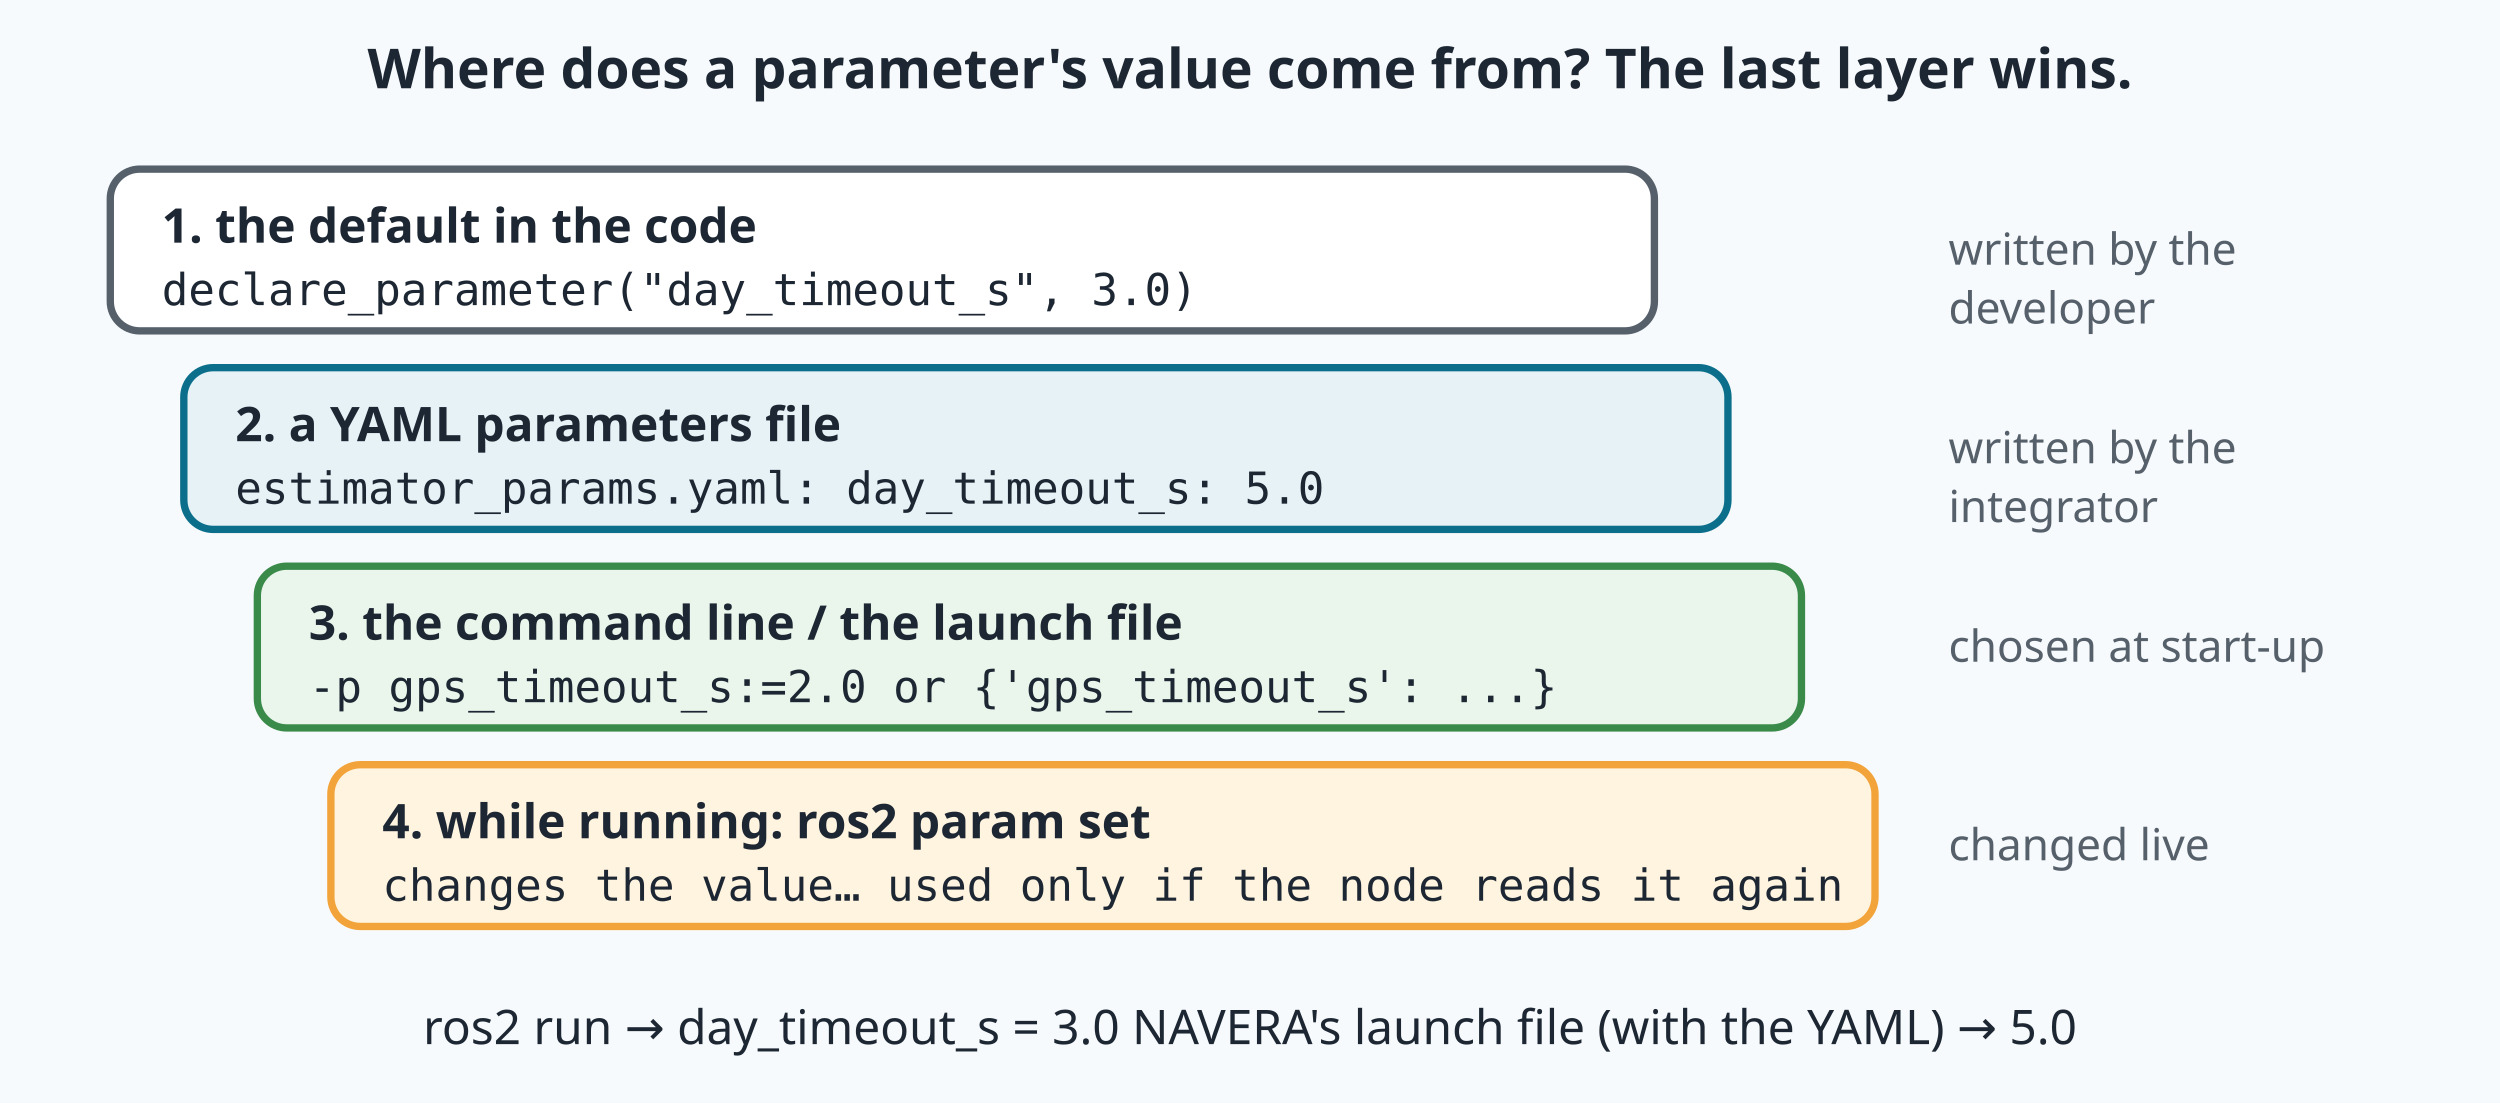
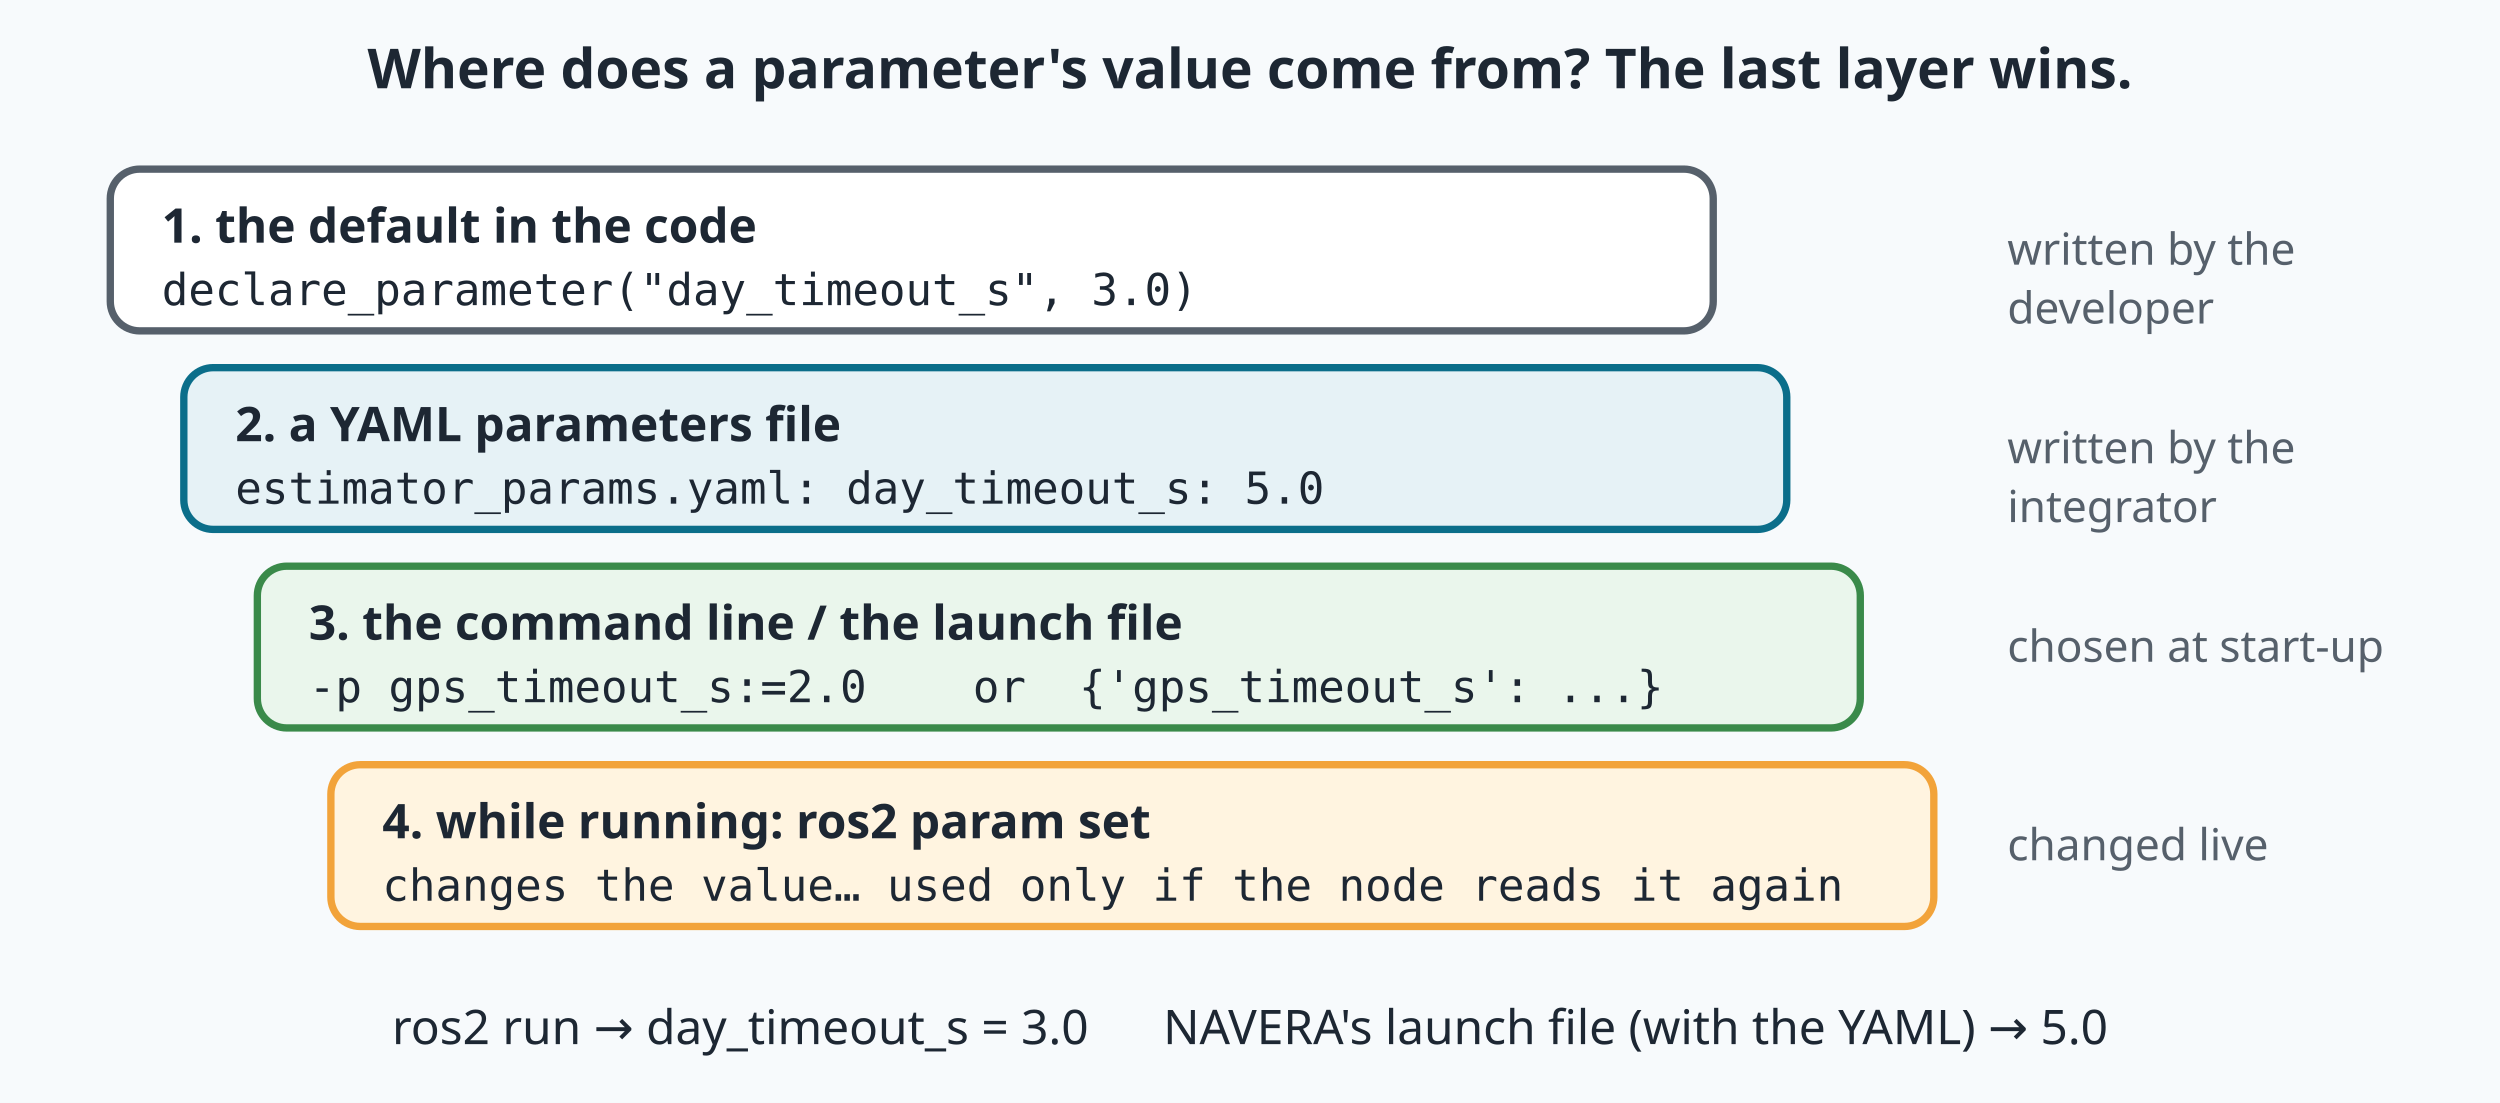
<svg xmlns="http://www.w3.org/2000/svg" viewBox="0 0 680 300" font-family="sans-serif" font-size="13">
  <rect width="680" height="300" fill="#f7fafc" />
  <text x="340" y="24" text-anchor="middle" font-size="15" font-weight="bold" fill="#1d2733">Where does a parameter's value come from? The last layer wins.</text>
  <g stroke-width="2">
-     <rect x="30" y="46" width="420" height="44" rx="8" fill="#ffffff" stroke="#56606b" />
-     <rect x="50" y="100" width="420" height="44" rx="8" fill="#e6f2f6" stroke="#0b6e8a" />
-     <rect x="70" y="154" width="420" height="44" rx="8" fill="#eaf6ec" stroke="#3a8a4a" />
-     <rect x="90" y="208" width="420" height="44" rx="8" fill="#fff4e0" stroke="#f2a33a" />
+     <rect x="30" y="46" width="436" height="44" rx="8" fill="#ffffff" stroke="#56606b" />
+     <rect x="50" y="100" width="436" height="44" rx="8" fill="#e6f2f6" stroke="#0b6e8a" />
+     <rect x="70" y="154" width="436" height="44" rx="8" fill="#eaf6ec" stroke="#3a8a4a" />
+     <rect x="90" y="208" width="436" height="44" rx="8" fill="#fff4e0" stroke="#f2a33a" />
  </g>
  <g fill="#1d2733">
    <text x="44" y="66" font-weight="bold">1. the default in the code</text>
    <text x="44" y="83" font-family="monospace" font-size="12">declare_parameter("day_timeout_s", 3.0)</text>
    <text x="64" y="120" font-weight="bold">2. a YAML parameters file</text>
    <text x="64" y="137" font-family="monospace" font-size="12">estimator_params.yaml: day_timeout_s: 5.0</text>
    <text x="84" y="174" font-weight="bold">3. the command line / the launch file</text>
-     <text x="84" y="191" font-family="monospace" font-size="12">-p gps_timeout_s:=2.0    or  {'gps_timeout_s': ...}</text>
+     <text xml:space="preserve" x="84" y="191" font-family="monospace" font-size="12">-p gps_timeout_s:=2.0    or  {'gps_timeout_s': ...}</text>
    <text x="104" y="228" font-weight="bold">4. while running: ros2 param set</text>
    <text x="104" y="245" font-family="monospace" font-size="12">changes the value… used only if the node reads it again</text>
  </g>
  <g fill="#56606b" font-size="12">
-     <text x="530" y="72">written by the</text>
-     <text x="530" y="88">developer</text>
-     <text x="530" y="126">written by the</text>
-     <text x="530" y="142">integrator</text>
-     <text x="530" y="180">chosen at start-up</text>
-     <text x="530" y="234">changed live</text>
+     <text x="546" y="72">written by the</text>
+     <text x="546" y="88">developer</text>
+     <text x="546" y="126">written by the</text>
+     <text x="546" y="142">integrator</text>
+     <text x="546" y="180">chosen at start-up</text>
+     <text x="546" y="234">changed live</text>
  </g>
-   <text x="340" y="284" text-anchor="middle" fill="#1d2733">ros2 run → day_timeout_s = 3.0      NAVERA's launch file (with the YAML) → 5.0</text>
+   <text xml:space="preserve" x="340" y="284" text-anchor="middle" fill="#1d2733">ros2 run → day_timeout_s = 3.0      NAVERA's launch file (with the YAML) → 5.0</text>
</svg>
